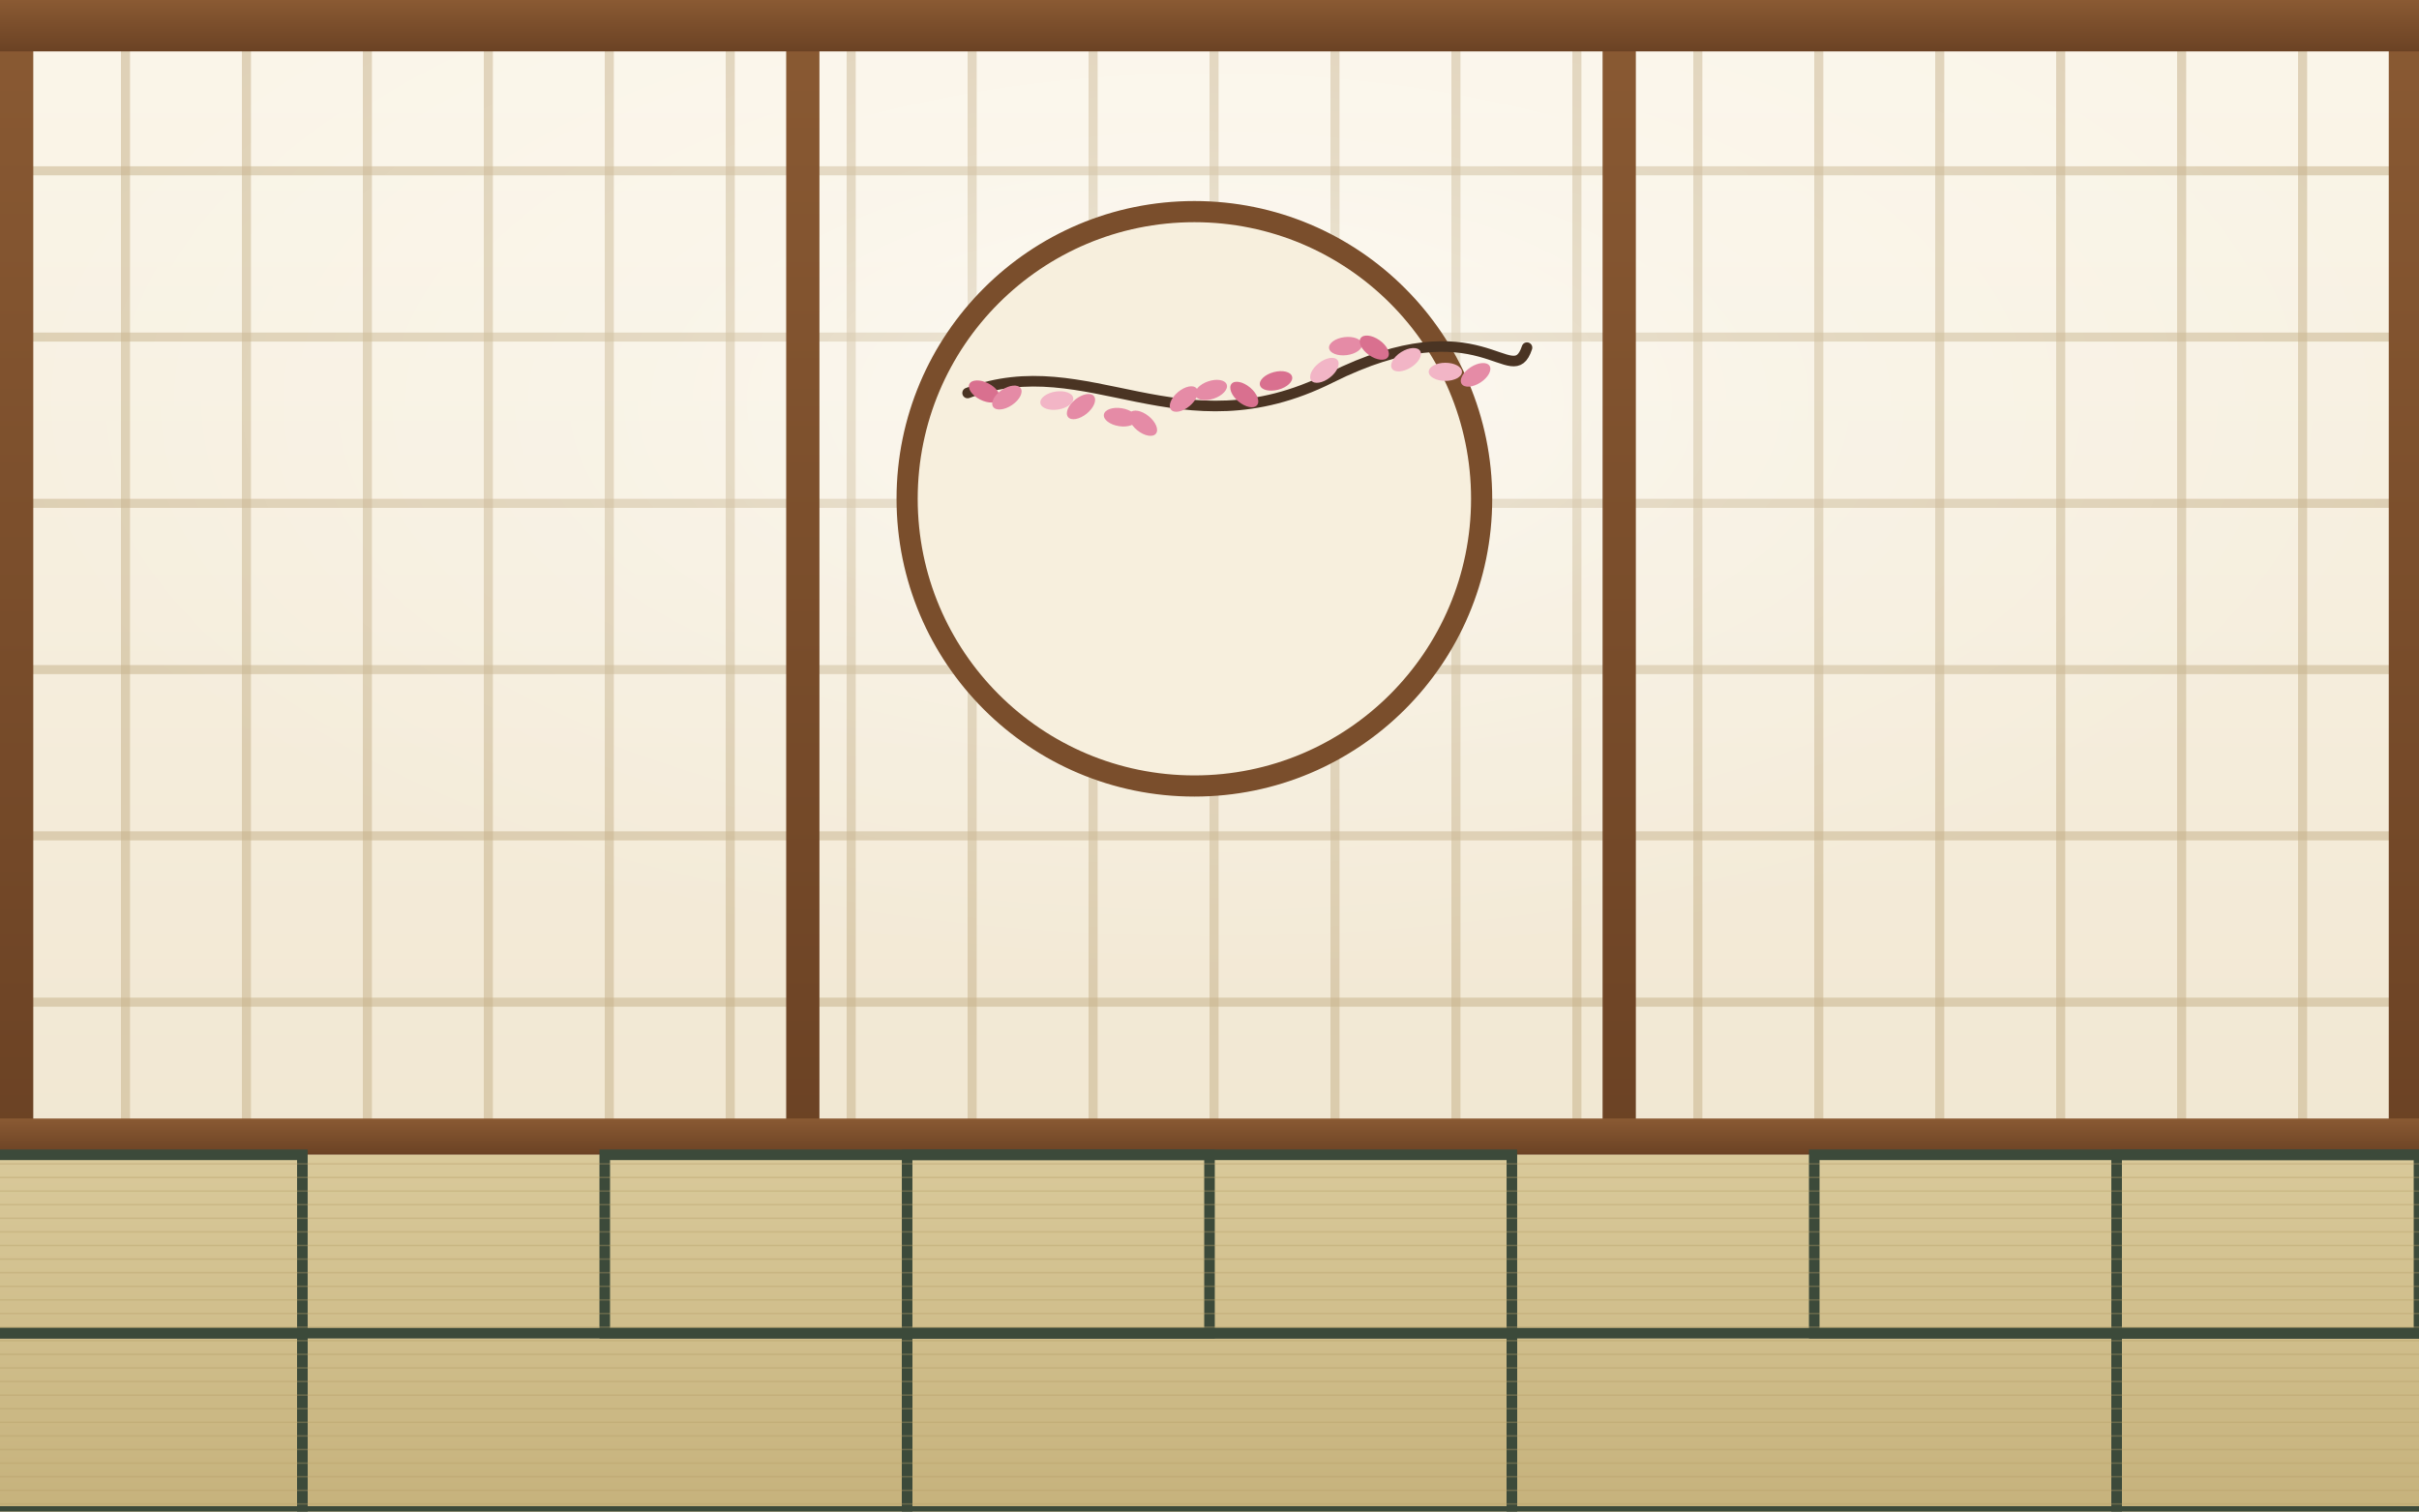
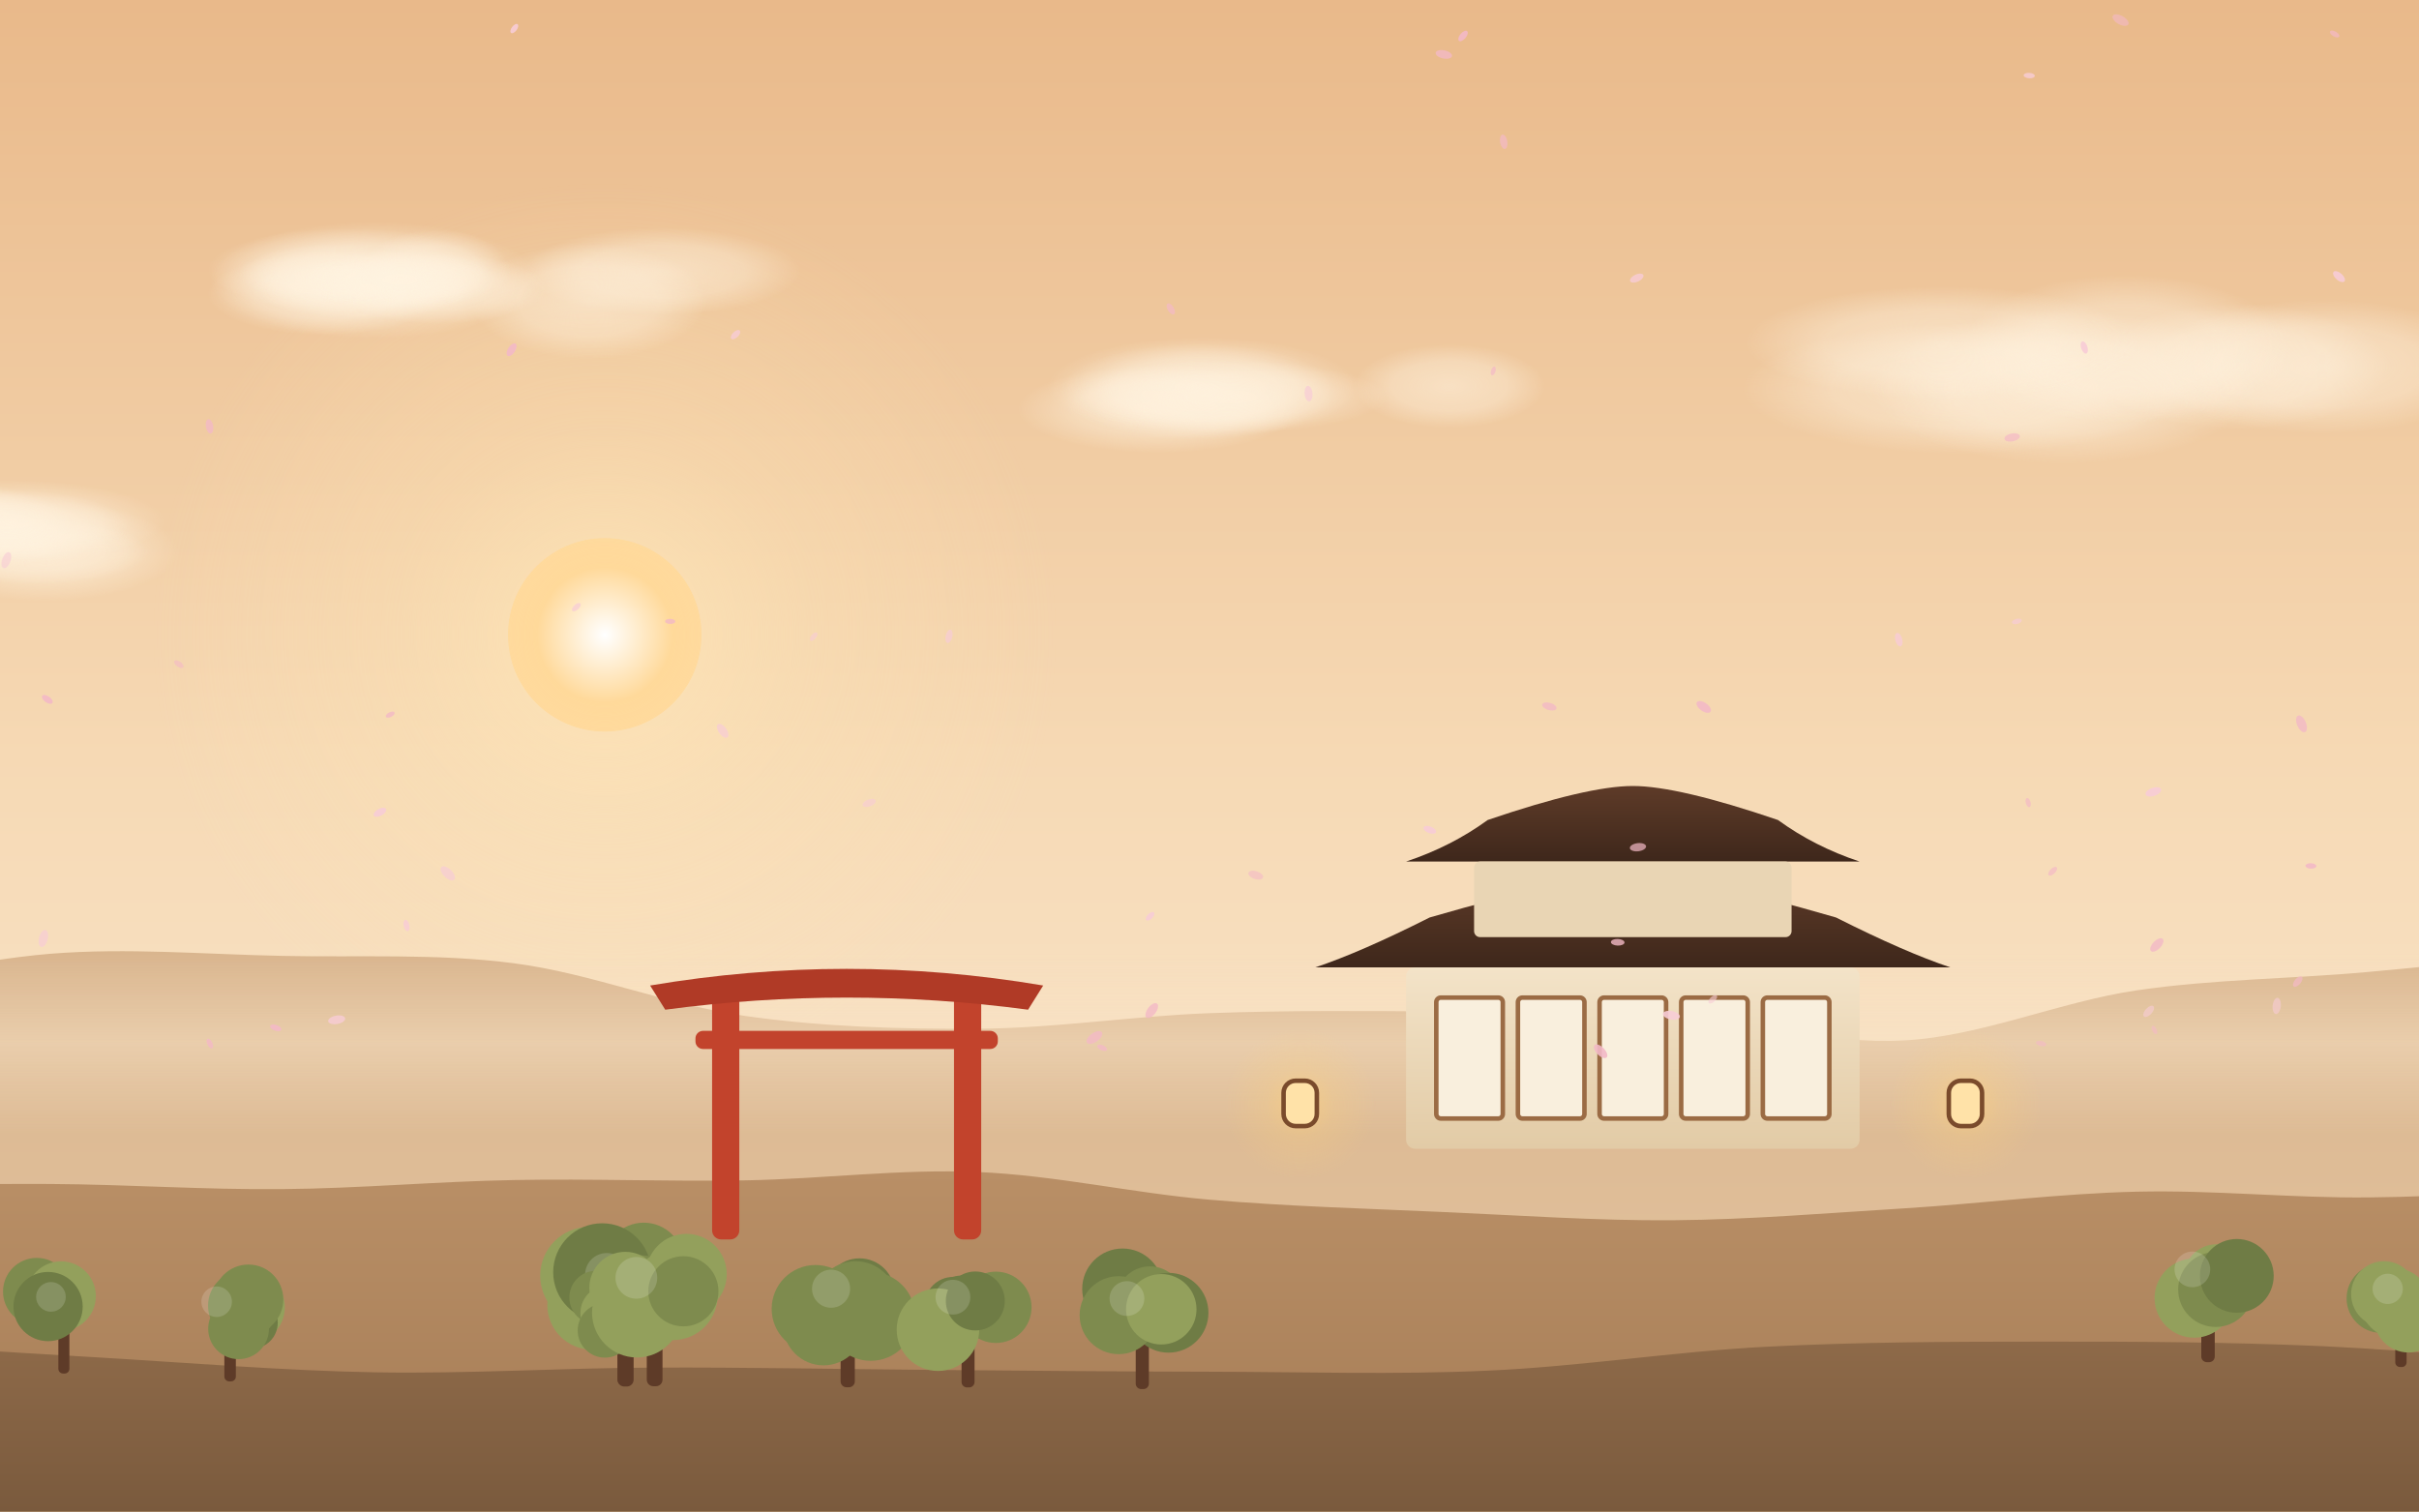
<svg xmlns="http://www.w3.org/2000/svg" viewBox="0 0 1600 1000" preserveAspectRatio="xMidYMax slice">
  <defs>
-     <linearGradient id="paper" x1="0" y1="0" x2="0" y2="1">
-       <stop offset="0" stop-color="#FBF6EA" />
-       <stop offset="1" stop-color="#F1E7D2" />
-     </linearGradient>
-     <linearGradient id="wood" x1="0" y1="0" x2="0" y2="1">
-       <stop offset="0" stop-color="#8A5A33" />
-       <stop offset="1" stop-color="#6B4224" />
-     </linearGradient>
-     <linearGradient id="floor" x1="0" y1="0" x2="0" y2="1">
-       <stop offset="0" stop-color="#D9C99A" />
-       <stop offset="1" stop-color="#C6B27C" />
-     </linearGradient>
-     <radialGradient id="light" cx=".5" cy=".35">
-       <stop offset="0" stop-color="#FFFFFF" stop-opacity="0.55" />
-       <stop offset=".45" stop-color="#FFFFFF" stop-opacity="0.193" />
-       <stop offset="1" stop-color="#FFFFFF" stop-opacity="0" />
-     </radialGradient>
+     <linearGradient id="g1" x1="0" y1="0" x2="0" y2="1">
+       <stop offset="0" stop-color="#E9B98A" />
+       <stop offset="0.5" stop-color="#F6D9B4" />
+       <stop offset="1" stop-color="#FBEBD6" />
+     </linearGradient>
+     <radialGradient id="g2" cx="0.5" cy="0.5" r="0.5">
+       <stop offset="0" stop-color="#FFE7B8" stop-opacity="0.8" />
+       <stop offset="0.45" stop-color="#FFE7B8" stop-opacity="0.28" />
+       <stop offset="1" stop-color="#FFE7B8" stop-opacity="0" />
+     </radialGradient>
+     <radialGradient id="g3" cx="0.5" cy="0.5" r="0.5">
+       <stop offset="0" stop-color="#FFFFFF" />
+       <stop offset="0.7" stop-color="#FFD99A" />
+       <stop offset="1" stop-color="#FFD99A" stop-opacity="0.9" />
+     </radialGradient>
+     <radialGradient id="g4" cx="0.5" cy="0.5" r="0.5">
+       <stop offset="0" stop-color="#FFF3E0" stop-opacity="0.55" />
+       <stop offset="0.6" stop-color="#FFF3E0" stop-opacity="0.385" />
+       <stop offset="1" stop-color="#FFF3E0" stop-opacity="0" />
+     </radialGradient>
+     <linearGradient id="g5" x1="0" y1="0" x2="0" y2="1">
+       <stop offset="0" stop-color="#D9B58E" />
+       <stop offset="1" stop-color="#E6C7A3" />
+     </linearGradient>
+     <linearGradient id="g6" x1="0" y1="0" x2="0" y2="1">
+       <stop offset="0" stop-color="#F8E3C6" stop-opacity="0" />
+       <stop offset="0.5" stop-color="#F8E3C6" stop-opacity="0.5" />
+       <stop offset="1" stop-color="#F8E3C6" stop-opacity="0" />
+     </linearGradient>
+     <linearGradient id="g7" x1="0" y1="0" x2="0" y2="1">
+       <stop offset="0" stop-color="#B98F66" />
+       <stop offset="1" stop-color="#A47B55" />
+     </linearGradient>
+     <linearGradient id="g8" x1="0" y1="0" x2="0" y2="1">
+       <stop offset="0" stop-color="#F3E3C8" />
+       <stop offset="1" stop-color="#E2CBA6" />
+     </linearGradient>
+     <linearGradient id="g9" x1="0" y1="0" x2="0" y2="1">
+       <stop offset="0" stop-color="#5E3B28" />
+       <stop offset="1" stop-color="#3E271B" />
+     </linearGradient>
+     <linearGradient id="g10" x1="0" y1="0" x2="0" y2="1">
+       <stop offset="0" stop-color="#5E3B28" />
+       <stop offset="1" stop-color="#3E271B" />
+     </linearGradient>
+     <radialGradient id="g11" cx="0.5" cy="0.5" r="0.5">
+       <stop offset="0" stop-color="#FFD27A" stop-opacity="0.6" />
+       <stop offset="0.45" stop-color="#FFD27A" stop-opacity="0.21" />
+       <stop offset="1" stop-color="#FFD27A" stop-opacity="0" />
+     </radialGradient>
+     <radialGradient id="g12" cx="0.5" cy="0.5" r="0.5">
+       <stop offset="0" stop-color="#FFD27A" stop-opacity="0.6" />
+       <stop offset="0.45" stop-color="#FFD27A" stop-opacity="0.21" />
+       <stop offset="1" stop-color="#FFD27A" stop-opacity="0" />
+     </radialGradient>
+     <linearGradient id="g13" x1="0" y1="0" x2="0" y2="1">
+       <stop offset="0" stop-color="#8E6A49" />
+       <stop offset="1" stop-color="#7A5A3D" />
+     </linearGradient>
  </defs>
  <rect width="1600" height="1000" fill="#F1E7D2" />
-   <rect width="1600" height="760" fill="url(#paper)" />
-   <rect x="0" y="0" width="6" height="760" fill="#C9B48E" opacity=".55" />
-   <rect x="80" y="0" width="6" height="760" fill="#C9B48E" opacity=".55" />
-   <rect x="160" y="0" width="6" height="760" fill="#C9B48E" opacity=".55" />
-   <rect x="240" y="0" width="6" height="760" fill="#C9B48E" opacity=".55" />
-   <rect x="320" y="0" width="6" height="760" fill="#C9B48E" opacity=".55" />
-   <rect x="400" y="0" width="6" height="760" fill="#C9B48E" opacity=".55" />
-   <rect x="480" y="0" width="6" height="760" fill="#C9B48E" opacity=".55" />
-   <rect x="560" y="0" width="6" height="760" fill="#C9B48E" opacity=".55" />
-   <rect x="640" y="0" width="6" height="760" fill="#C9B48E" opacity=".55" />
-   <rect x="720" y="0" width="6" height="760" fill="#C9B48E" opacity=".55" />
-   <rect x="800" y="0" width="6" height="760" fill="#C9B48E" opacity=".55" />
-   <rect x="880" y="0" width="6" height="760" fill="#C9B48E" opacity=".55" />
-   <rect x="960" y="0" width="6" height="760" fill="#C9B48E" opacity=".55" />
-   <rect x="1040" y="0" width="6" height="760" fill="#C9B48E" opacity=".55" />
-   <rect x="1120" y="0" width="6" height="760" fill="#C9B48E" opacity=".55" />
-   <rect x="1200" y="0" width="6" height="760" fill="#C9B48E" opacity=".55" />
-   <rect x="1280" y="0" width="6" height="760" fill="#C9B48E" opacity=".55" />
-   <rect x="1360" y="0" width="6" height="760" fill="#C9B48E" opacity=".55" />
-   <rect x="1440" y="0" width="6" height="760" fill="#C9B48E" opacity=".55" />
-   <rect x="1520" y="0" width="6" height="760" fill="#C9B48E" opacity=".55" />
-   <rect x="1600" y="0" width="6" height="760" fill="#C9B48E" opacity=".55" />
-   <rect x="0" y="0" width="1600" height="6" fill="#C9B48E" opacity=".55" />
-   <rect x="0" y="110" width="1600" height="6" fill="#C9B48E" opacity=".55" />
-   <rect x="0" y="220" width="1600" height="6" fill="#C9B48E" opacity=".55" />
-   <rect x="0" y="330" width="1600" height="6" fill="#C9B48E" opacity=".55" />
-   <rect x="0" y="440" width="1600" height="6" fill="#C9B48E" opacity=".55" />
-   <rect x="0" y="550" width="1600" height="6" fill="#C9B48E" opacity=".55" />
-   <rect x="0" y="660" width="1600" height="6" fill="#C9B48E" opacity=".55" />
-   <rect width="1600" height="760" fill="url(#light)" />
-   <rect x="0" y="0" width="22" height="760" fill="url(#wood)" />
-   <rect x="520" y="0" width="22" height="760" fill="url(#wood)" />
-   <rect x="1060" y="0" width="22" height="760" fill="url(#wood)" />
-   <rect x="1580" y="0" width="22" height="760" fill="url(#wood)" />
-   <rect x="0" y="0" width="1600" height="34" fill="url(#wood)" />
-   <rect x="0" y="740" width="1600" height="24" fill="url(#wood)" />
-   <circle cx="790" cy="330" r="190" fill="#F7EFDD" stroke="#7A4E2C" stroke-width="14" />
-   <path d="M640 260 C720 230 780 300 880 250 S1000 260 1010 230" stroke="#4A3423" stroke-width="7" fill="none" stroke-linecap="round" />
-   <ellipse cx="651" cy="259" rx="11" ry="6" fill="#D9708F" transform="rotate(27 651 259)" />
-   <ellipse cx="666" cy="263" rx="11" ry="6" fill="#E58BA6" transform="rotate(-34 666 263)" />
-   <ellipse cx="699" cy="265" rx="11" ry="6" fill="#F2B5C6" transform="rotate(-9 699 265)" />
-   <ellipse cx="715" cy="269" rx="11" ry="6" fill="#E58BA6" transform="rotate(-39 715 269)" />
-   <ellipse cx="741" cy="276" rx="11" ry="6" fill="#E58BA6" transform="rotate(9 741 276)" />
-   <ellipse cx="756" cy="280" rx="11" ry="6" fill="#E58BA6" transform="rotate(39 756 280)" />
-   <ellipse cx="783" cy="264" rx="11" ry="6" fill="#E58BA6" transform="rotate(-40 783 264)" />
-   <ellipse cx="801" cy="258" rx="11" ry="6" fill="#E58BA6" transform="rotate(-19 801 258)" />
-   <ellipse cx="823" cy="261" rx="11" ry="6" fill="#D9708F" transform="rotate(40 823 261)" />
-   <ellipse cx="844" cy="252" rx="11" ry="6" fill="#D9708F" transform="rotate(-15 844 252)" />
-   <ellipse cx="876" cy="245" rx="11" ry="6" fill="#F2B5C6" transform="rotate(-38 876 245)" />
-   <ellipse cx="890" cy="229" rx="11" ry="6" fill="#E58BA6" transform="rotate(-7 890 229)" />
-   <ellipse cx="909" cy="230" rx="11" ry="6" fill="#D9708F" transform="rotate(35 909 230)" />
-   <ellipse cx="930" cy="238" rx="11" ry="6" fill="#F2B5C6" transform="rotate(-32 930 238)" />
-   <ellipse cx="956" cy="246" rx="11" ry="6" fill="#F2B5C6" transform="rotate(0 956 246)" />
-   <ellipse cx="976" cy="248" rx="11" ry="6" fill="#E58BA6" transform="rotate(-33 976 248)" />
-   <rect x="0" y="764" width="1600" height="236" fill="url(#floor)" />
-   <rect x="-200" y="764" width="400" height="118" fill="none" stroke="#3C4A3A" stroke-width="7" />
-   <rect x="-200" y="882" width="400" height="118" fill="none" stroke="#3C4A3A" stroke-width="7" />
-   <rect x="400" y="764" width="400" height="118" fill="none" stroke="#3C4A3A" stroke-width="7" />
-   <rect x="200" y="882" width="400" height="118" fill="none" stroke="#3C4A3A" stroke-width="7" />
-   <rect x="600" y="764" width="400" height="118" fill="none" stroke="#3C4A3A" stroke-width="7" />
-   <rect x="600" y="882" width="400" height="118" fill="none" stroke="#3C4A3A" stroke-width="7" />
-   <rect x="1200" y="764" width="400" height="118" fill="none" stroke="#3C4A3A" stroke-width="7" />
-   <rect x="1000" y="882" width="400" height="118" fill="none" stroke="#3C4A3A" stroke-width="7" />
-   <rect x="1400" y="764" width="400" height="118" fill="none" stroke="#3C4A3A" stroke-width="7" />
-   <rect x="1400" y="882" width="400" height="118" fill="none" stroke="#3C4A3A" stroke-width="7" />
-   <path d="M0 770 H1600" stroke="#B49E68" stroke-opacity=".35" stroke-width="1" />
-   <path d="M0 779 H1600" stroke="#B49E68" stroke-opacity=".35" stroke-width="1" />
-   <path d="M0 788 H1600" stroke="#B49E68" stroke-opacity=".35" stroke-width="1" />
-   <path d="M0 797 H1600" stroke="#B49E68" stroke-opacity=".35" stroke-width="1" />
-   <path d="M0 806 H1600" stroke="#B49E68" stroke-opacity=".35" stroke-width="1" />
-   <path d="M0 815 H1600" stroke="#B49E68" stroke-opacity=".35" stroke-width="1" />
-   <path d="M0 824 H1600" stroke="#B49E68" stroke-opacity=".35" stroke-width="1" />
-   <path d="M0 833 H1600" stroke="#B49E68" stroke-opacity=".35" stroke-width="1" />
-   <path d="M0 842 H1600" stroke="#B49E68" stroke-opacity=".35" stroke-width="1" />
-   <path d="M0 851 H1600" stroke="#B49E68" stroke-opacity=".35" stroke-width="1" />
-   <path d="M0 860 H1600" stroke="#B49E68" stroke-opacity=".35" stroke-width="1" />
-   <path d="M0 869 H1600" stroke="#B49E68" stroke-opacity=".35" stroke-width="1" />
-   <path d="M0 878 H1600" stroke="#B49E68" stroke-opacity=".35" stroke-width="1" />
-   <path d="M0 887 H1600" stroke="#B49E68" stroke-opacity=".35" stroke-width="1" />
-   <path d="M0 896 H1600" stroke="#B49E68" stroke-opacity=".35" stroke-width="1" />
-   <path d="M0 905 H1600" stroke="#B49E68" stroke-opacity=".35" stroke-width="1" />
-   <path d="M0 914 H1600" stroke="#B49E68" stroke-opacity=".35" stroke-width="1" />
-   <path d="M0 923 H1600" stroke="#B49E68" stroke-opacity=".35" stroke-width="1" />
-   <path d="M0 932 H1600" stroke="#B49E68" stroke-opacity=".35" stroke-width="1" />
-   <path d="M0 941 H1600" stroke="#B49E68" stroke-opacity=".35" stroke-width="1" />
-   <path d="M0 950 H1600" stroke="#B49E68" stroke-opacity=".35" stroke-width="1" />
-   <path d="M0 959 H1600" stroke="#B49E68" stroke-opacity=".35" stroke-width="1" />
-   <path d="M0 968 H1600" stroke="#B49E68" stroke-opacity=".35" stroke-width="1" />
-   <path d="M0 977 H1600" stroke="#B49E68" stroke-opacity=".35" stroke-width="1" />
-   <path d="M0 986 H1600" stroke="#B49E68" stroke-opacity=".35" stroke-width="1" />
-   <path d="M0 995 H1600" stroke="#B49E68" stroke-opacity=".35" stroke-width="1" />
+   <rect width="1600" height="1000" fill="url(#g1)" />
+   <circle cx="400" cy="420" r="300" fill="url(#g2)" />
+   <circle cx="400" cy="420" r="64" fill="url(#g3)" />
+   <ellipse cx="230.1" cy="178.5" rx="92.7" ry="27.8" fill="url(#g4)" />
+   <ellipse cx="438.2" cy="179.5" rx="91.2" ry="29" fill="url(#g4)" />
+   <ellipse cx="389.6" cy="199.1" rx="78.1" ry="38.4" fill="url(#g4)" />
+   <ellipse cx="215.2" cy="194.3" rx="78" ry="27.5" fill="url(#g4)" />
+   <ellipse cx="247.4" cy="185.4" rx="108.9" ry="38.7" fill="url(#g4)" />
+   <ellipse cx="1480.9" cy="242.5" rx="99.6" ry="41.6" fill="url(#g4)" />
+   <ellipse cx="1299.2" cy="257.2" rx="146.8" ry="43.2" fill="url(#g4)" />
+   <ellipse cx="1365" cy="256.4" rx="126.7" ry="50.5" fill="url(#g4)" />
+   <ellipse cx="1536" cy="242.6" rx="115.8" ry="44.3" fill="url(#g4)" />
+   <ellipse cx="1405.8" cy="230.7" rx="108.3" ry="49" fill="url(#g4)" />
+   <ellipse cx="1284.8" cy="226.7" rx="130.4" ry="37.3" fill="url(#g4)" />
+   <ellipse cx="766.2" cy="270.7" rx="93.1" ry="29" fill="url(#g4)" />
+   <ellipse cx="792.2" cy="259.1" rx="90.8" ry="32" fill="url(#g4)" />
+   <ellipse cx="795.5" cy="256.3" rx="103" ry="33.2" fill="url(#g4)" />
+   <ellipse cx="813" cy="262.6" rx="104.1" ry="24.1" fill="url(#g4)" />
+   <ellipse cx="958.7" cy="255.5" rx="63.3" ry="27.7" fill="url(#g4)" />
+   <ellipse cx="-53.2" cy="349.4" rx="104.1" ry="32.6" fill="url(#g4)" />
+   <ellipse cx="29.8" cy="364.6" rx="88.1" ry="33.2" fill="url(#g4)" />
+   <ellipse cx="5" cy="347.1" rx="79.9" ry="23.2" fill="url(#g4)" />
+   <ellipse cx="23.7" cy="365" rx="74.6" ry="21.3" fill="url(#g4)" />
+   <ellipse cx="-47.5" cy="346.6" rx="95.7" ry="26.5" fill="url(#g4)" />
+   <ellipse cx="4.4" cy="344.9" rx="104.9" ry="27.4" fill="url(#g4)" />
+   <ellipse cx="290.5" cy="190.9" rx="70.3" ry="23.5" fill="url(#g4)" />
+   <ellipse cx="288.3" cy="178.8" rx="48.9" ry="26.9" fill="url(#g4)" />
+   <ellipse cx="239.1" cy="191.4" rx="71.9" ry="19.4" fill="url(#g4)" />
+   <ellipse cx="223.6" cy="181" rx="66" ry="19.6" fill="url(#g4)" />
+   <ellipse cx="264.6" cy="184.9" rx="63.6" ry="19.6" fill="url(#g4)" />
+   <path d="M-120 657.1C-94.4 652.8 -17.8 635.1 33.3 631C84.4 626.9 135.6 631.4 186.7 632.4C237.8 633.5 288.9 630.6 340 637.3C391.1 643.9 442.2 665 493.3 672.2C544.4 679.4 595.6 680.9 646.7 680.6C697.8 680.3 748.9 672.2 800 670.3C851.1 668.4 902.2 668.8 953.3 669.2C1004.4 669.6 1055.6 669.4 1106.7 672.6C1157.8 675.8 1208.9 691.2 1260 688.3C1311.1 685.4 1362.2 662.7 1413.3 655.2C1464.4 647.7 1515.6 647.7 1566.7 643C1617.8 638.4 1694.4 630.1 1720 627.5L1720 1000L-120 1000Z" fill="url(#g5)" />
+   <rect x="0" y="630" width="1600" height="120" fill="url(#g6)" />
+   <path d="M-120 784.9C-94.4 784.6 -17.8 783 33.3 783.3C84.4 783.6 135.6 787.2 186.7 786.7C237.8 786.3 288.9 781.6 340 780.7C391.1 779.7 442.2 781.8 493.3 780.9C544.4 780 595.6 773.2 646.7 775.4C697.8 777.5 748.9 789.3 800 793.7C851.1 798.1 902.2 799.5 953.3 801.8C1004.4 804 1055.6 807.7 1106.7 807.3C1157.8 806.9 1208.9 802.5 1260 799.4C1311.1 796.2 1362.2 789.6 1413.3 788.4C1464.4 787.2 1515.6 792.7 1566.7 792.2C1617.8 791.8 1694.4 786.6 1720 785.5L1720 1000L-120 1000Z" fill="url(#g7)" />
+   <rect x="930" y="640" width="300" height="120" rx="6" fill="url(#g8)" />
+   <rect x="950" y="660" width="44" height="80" rx="3" fill="#F9EFDD" stroke="#9B6B44" stroke-width="3" />
+   <rect x="1004" y="660" width="44" height="80" rx="3" fill="#F9EFDD" stroke="#9B6B44" stroke-width="3" />
+   <rect x="1058" y="660" width="44" height="80" rx="3" fill="#F9EFDD" stroke="#9B6B44" stroke-width="3" />
+   <rect x="1112" y="660" width="44" height="80" rx="3" fill="#F9EFDD" stroke="#9B6B44" stroke-width="3" />
+   <rect x="1166" y="660" width="44" height="80" rx="3" fill="#F9EFDD" stroke="#9B6B44" stroke-width="3" />
+   <path d="M870 640Q900 630 945.6 607Q1038 580 1080 580Q1122 580 1214.4 607Q1260 630 1290 640Z" fill="url(#g9)" />
+   <path d="M930 570Q960 560 984 542.5Q1050 520 1080 520Q1110 520 1176 542.5Q1200 560 1230 570Z" fill="url(#g10)" />
+   <rect x="975" y="570" width="210" height="50" rx="4" fill="#E9D5B4" />
+   <rect x="471" y="650" width="18" height="170" rx="6" fill="#C2432C" />
+   <rect x="631" y="650" width="18" height="170" rx="6" fill="#C2432C" />
+   <path d="M430 652Q560 630 690 652L680 668Q560 652 440 668Z" fill="#B03A26" />
+   <rect x="460" y="682" width="200" height="12" rx="5" fill="#C2432C" />
+   <circle cx="860" cy="730" r="50" fill="url(#g11)" />
+   <rect x="849" y="715" width="22" height="30" rx="8" fill="#FFE2A8" stroke="#7A4B2C" stroke-width="3" />
+   <circle cx="1300" cy="730" r="50" fill="url(#g12)" />
+   <rect x="1289" y="715" width="22" height="30" rx="8" fill="#FFE2A8" stroke="#7A4B2C" stroke-width="3" />
+   <path d="M-120 886.5C-89.3 888.4 2.7 894.5 64 898C125.3 901.6 186.7 906.8 248 907.9C309.3 909 370.7 905 432 904.8C493.3 904.5 554.7 905.8 616 906.3C677.3 906.8 738.7 907.4 800 907.5C861.3 907.6 922.7 909.6 984 906.8C1045.3 904.1 1106.7 894.2 1168 891C1229.3 887.8 1290.7 887.6 1352 887.6C1413.3 887.5 1474.7 887.9 1536 890.6C1597.3 893.4 1689.3 901.9 1720 904.2L1720 1000L-120 1000Z" fill="url(#g13)" />
+   <rect x="751.2" y="879.3" width="8.7" height="39.7" rx="3.6" fill="#5E3B28" />
+   <circle cx="742.5" cy="852.7" r="26.7" fill="#6F7C45" />
+   <circle cx="760.6" cy="860" r="22.2" fill="#7E8B4E" />
+   <circle cx="772.9" cy="868.5" r="26.4" fill="#6F7C45" />
+   <circle cx="739.9" cy="870.1" r="25.8" fill="#7E8B4E" />
+   <circle cx="768.1" cy="866.2" r="23.3" fill="#93A05C" />
+   <circle cx="745.4" cy="859.1" r="11.5" fill="#FFFFFF" opacity=".16" />
+   <rect x="38.6" y="875.1" width="7.3" height="33.6" rx="3.1" fill="#5E3B28" />
+   <circle cx="27.1" cy="866.2" r="17.7" fill="#93A05C" />
+   <circle cx="24.3" cy="854.5" r="22.3" fill="#7E8B4E" />
+   <circle cx="34.3" cy="861" r="16.4" fill="#7E8B4E" />
+   <circle cx="40.4" cy="857.5" r="23" fill="#93A05C" />
+   <circle cx="31.8" cy="864.4" r="22.9" fill="#6F7C45" />
+   <circle cx="33.7" cy="858" r="9.8" fill="#FFFFFF" opacity=".16" />
+   <rect x="148.4" y="879" width="7.6" height="34.9" rx="3.2" fill="#5E3B28" />
+   <circle cx="164.3" cy="864.8" r="24.1" fill="#93A05C" />
+   <circle cx="166.7" cy="875.2" r="17" fill="#6F7C45" />
+   <circle cx="157.8" cy="879.1" r="20.1" fill="#7E8B4E" />
+   <circle cx="164.3" cy="859.7" r="23.1" fill="#7E8B4E" />
+   <circle cx="160.6" cy="863.8" r="23" fill="#7E8B4E" />
+   <circle cx="143.3" cy="861.2" r="10.1" fill="#FFFFFF" opacity=".16" />
+   <rect x="408.4" y="868.2" width="10.7" height="49.1" rx="4.5" fill="#5E3B28" />
+   <circle cx="425.8" cy="835.4" r="26.5" fill="#7E8B4E" />
+   <circle cx="391.6" cy="863.3" r="29.6" fill="#93A05C" />
+   <circle cx="389.6" cy="844" r="32.3" fill="#93A05C" />
+   <circle cx="398.3" cy="841.7" r="32.4" fill="#6F7C45" />
+   <circle cx="423.9" cy="857" r="26.5" fill="#7E8B4E" />
+   <circle cx="401.3" cy="843.3" r="14.3" fill="#FFFFFF" opacity=".16" />
+   <rect x="1456" y="860.5" width="8.9" height="40.7" rx="3.7" fill="#5E3B28" />
+   <circle cx="1451.3" cy="858.8" r="26.2" fill="#93A05C" />
+   <circle cx="1466" cy="844.7" r="21.5" fill="#93A05C" />
+   <circle cx="1453.9" cy="852.7" r="20.4" fill="#93A05C" />
+   <circle cx="1465.5" cy="853.1" r="24.8" fill="#7E8B4E" />
+   <circle cx="1479.5" cy="844.1" r="24.4" fill="#6F7C45" />
+   <circle cx="1450.1" cy="839.8" r="11.8" fill="#FFFFFF" opacity=".16" />
+   <rect x="556" y="874.6" width="9.4" height="43.2" rx="3.9" fill="#5E3B28" />
+   <circle cx="539.4" cy="865.9" r="29" fill="#7E8B4E" />
+   <circle cx="568.5" cy="855.8" r="23.3" fill="#6F7C45" />
+   <circle cx="565.9" cy="862" r="27.6" fill="#7E8B4E" />
+   <circle cx="575.9" cy="870.9" r="29.4" fill="#7E8B4E" />
+   <circle cx="544.7" cy="876.6" r="26.7" fill="#7E8B4E" />
+   <circle cx="549.7" cy="852.6" r="12.6" fill="#FFFFFF" opacity=".16" />
+   <rect x="1584.3" y="870.1" width="7.5" height="34.3" rx="3.1" fill="#5E3B28" />
+   <circle cx="1574.9" cy="859" r="22.8" fill="#7E8B4E" />
+   <circle cx="1592.7" cy="867.8" r="18.5" fill="#7E8B4E" />
+   <circle cx="1584.3" cy="862" r="22.9" fill="#93A05C" />
+   <circle cx="1576.9" cy="856.2" r="21.8" fill="#93A05C" />
+   <circle cx="1593.1" cy="871.9" r="22.9" fill="#93A05C" />
+   <circle cx="1579.3" cy="852.7" r="10" fill="#FFFFFF" opacity=".16" />
+   <rect x="636" y="878.3" width="8.6" height="39.6" rx="3.6" fill="#5E3B28" />
+   <circle cx="630.4" cy="863.6" r="18.8" fill="#6F7C45" />
+   <circle cx="658.7" cy="864.9" r="23.6" fill="#7E8B4E" />
+   <circle cx="635.9" cy="862.9" r="19" fill="#6F7C45" />
+   <circle cx="620.4" cy="879.7" r="27.3" fill="#93A05C" />
+   <circle cx="645.1" cy="860.7" r="19.5" fill="#6F7C45" />
+   <circle cx="630.3" cy="858.2" r="11.5" fill="#FFFFFF" opacity=".16" />
+   <rect x="408.6" y="879.5" width="8" height="36.7" rx="3.3" fill="#5E3B28" />
+   <circle cx="429.4" cy="875.6" r="18.5" fill="#6F7C45" />
+   <circle cx="394.3" cy="858.4" r="17.7" fill="#7E8B4E" />
+   <circle cx="425" cy="873" r="21.7" fill="#6F7C45" />
+   <circle cx="402.5" cy="868.8" r="18.6" fill="#93A05C" />
+   <circle cx="400.1" cy="880.2" r="18" fill="#7E8B4E" />
+   <circle cx="403.3" cy="860.9" r="10.7" fill="#FFFFFF" opacity=".16" />
+   <rect x="427.8" y="869.6" width="10.4" height="47.5" rx="4.3" fill="#5E3B28" />
+   <circle cx="421.3" cy="868.4" r="29.7" fill="#93A05C" />
+   <circle cx="413.6" cy="852" r="23.8" fill="#93A05C" />
+   <circle cx="445.1" cy="857" r="29.6" fill="#93A05C" />
+   <circle cx="454" cy="843" r="26.7" fill="#93A05C" />
+   <circle cx="452" cy="854.3" r="23.2" fill="#7E8B4E" />
+   <circle cx="420.9" cy="845.4" r="13.8" fill="#FFFFFF" opacity=".16" />
+   <ellipse cx="268.9" cy="612.3" rx="3.8" ry="1.9" fill="#F7CCD6" opacity="0.8" transform="rotate(77 268.9 612.3)" />
+   <ellipse cx="1378.6" cy="229.9" rx="4.2" ry="2.1" fill="#F7CCD6" opacity="0.9" transform="rotate(71 1378.6 229.9)" />
+   <ellipse cx="1402.6" cy="13.3" rx="5.9" ry="2.9" fill="#F3B9C6" opacity="0.6" transform="rotate(29 1402.6 13.3)" />
+   <ellipse cx="1357.7" cy="576.4" rx="3.7" ry="1.8" fill="#F3B9C6" opacity="0.7" transform="rotate(136 1357.7 576.4)" />
+   <ellipse cx="296.2" cy="577.8" rx="6" ry="3" fill="#F7CCD6" opacity="0.7" transform="rotate(44 296.2 577.8)" />
+   <ellipse cx="1334" cy="411.1" rx="3.3" ry="1.7" fill="#F7CCD6" opacity="0.7" transform="rotate(165 1334 411.1)" />
+   <ellipse cx="1330.9" cy="289.4" rx="5.2" ry="2.6" fill="#F3B9C6" opacity="0.7" transform="rotate(169 1330.9 289.4)" />
+   <ellipse cx="945.7" cy="549" rx="4.4" ry="2.2" fill="#F7CCD6" opacity="0.9" transform="rotate(21 945.7 549)" />
+   <ellipse cx="1426.6" cy="625.2" rx="5.6" ry="2.8" fill="#F3B9C6" opacity="0.8" transform="rotate(134 1426.6 625.2)" />
+   <ellipse cx="761.8" cy="668.6" rx="5.8" ry="2.9" fill="#F3B9C6" opacity="0.8" transform="rotate(127 761.8 668.6)" />
+   <ellipse cx="830.6" cy="579" rx="5.1" ry="2.6" fill="#F3B9C6" opacity="0.6" transform="rotate(18 830.6 579)" />
+   <ellipse cx="538.2" cy="421.2" rx="3.4" ry="1.7" fill="#F7CCD6" opacity="0.6" transform="rotate(130 538.2 421.2)" />
+   <ellipse cx="1342.2" cy="50" rx="3.7" ry="1.8" fill="#F7CCD6" opacity="0.8" transform="rotate(4 1342.2 50)" />
+   <ellipse cx="1425" cy="681.4" rx="3" ry="1.5" fill="#F3B9C6" opacity="0.6" transform="rotate(63 1425 681.4)" />
+   <ellipse cx="1424.3" cy="523.9" rx="5.4" ry="2.7" fill="#F7CCD6" opacity="0.9" transform="rotate(161 1424.3 523.9)" />
+   <ellipse cx="967.7" cy="23.8" rx="4.2" ry="2.1" fill="#F3B9C6" opacity="0.9" transform="rotate(130 967.7 23.8)" />
+   <ellipse cx="478" cy="483.5" rx="5.4" ry="2.7" fill="#F7CCD6" opacity="0.7" transform="rotate(54 478 483.5)" />
+   <ellipse cx="28.7" cy="620.9" rx="5.8" ry="2.9" fill="#F7CCD6" opacity="0.7" transform="rotate(104 28.7 620.9)" />
+   <ellipse cx="1519.8" cy="649.4" rx="4.2" ry="2.1" fill="#F3B9C6" opacity="0.7" transform="rotate(130 1519.8 649.4)" />
+   <ellipse cx="138.6" cy="282.1" rx="4.8" ry="2.4" fill="#F3B9C6" opacity="0.8" transform="rotate(80 138.6 282.1)" />
+   <ellipse cx="138.8" cy="690.4" rx="3.5" ry="1.7" fill="#F3B9C6" opacity="0.8" transform="rotate(64 138.8 690.4)" />
+   <ellipse cx="1070" cy="623.4" rx="4.5" ry="2.2" fill="#F3B9C6" opacity="0.8" transform="rotate(2 1070 623.4)" />
+   <ellipse cx="729" cy="693.2" rx="3.5" ry="1.7" fill="#F3B9C6" opacity="0.8" transform="rotate(24 729 693.2)" />
+   <ellipse cx="182.4" cy="680" rx="3.9" ry="1.9" fill="#F3B9C6" opacity="0.9" transform="rotate(19 182.4 680)" />
+   <ellipse cx="1058.7" cy="695.5" rx="5.7" ry="2.8" fill="#F3B9C6" opacity="0.9" transform="rotate(46 1058.7 695.5)" />
+   <ellipse cx="1082.6" cy="184" rx="4.8" ry="2.4" fill="#F7CCD6" opacity="0.8" transform="rotate(155 1082.6 184)" />
+   <ellipse cx="1350.1" cy="690.4" rx="3.5" ry="1.7" fill="#F3B9C6" opacity="0.6" transform="rotate(13 1350.1 690.4)" />
+   <ellipse cx="1522.3" cy="478.9" rx="5.9" ry="3" fill="#F3B9C6" opacity="0.8" transform="rotate(67 1522.3 478.9)" />
+   <ellipse cx="1126.9" cy="467.7" rx="5.5" ry="2.8" fill="#F3B9C6" opacity="0.9" transform="rotate(35 1126.9 467.7)" />
+   <ellipse cx="627.7" cy="421" rx="4.5" ry="2.2" fill="#F7CCD6" opacity="0.7" transform="rotate(103 627.7 421)" />
+   <ellipse cx="1341.5" cy="531" rx="3.1" ry="1.6" fill="#F3B9C6" opacity="0.7" transform="rotate(75 1341.5 531)" />
+   <ellipse cx="381.2" cy="401.7" rx="3.6" ry="1.8" fill="#F7CCD6" opacity="0.7" transform="rotate(137 381.2 401.7)" />
+   <ellipse cx="1132.9" cy="661.1" rx="3.6" ry="1.8" fill="#F7CCD6" opacity="0.6" transform="rotate(136 1132.9 661.1)" />
+   <ellipse cx="340.2" cy="18.9" rx="3.6" ry="1.8" fill="#F7CCD6" opacity="0.9" transform="rotate(127 340.2 18.9)" />
+   <ellipse cx="1505.9" cy="665.5" rx="5.4" ry="2.7" fill="#F7CCD6" opacity="0.6" transform="rotate(96 1505.9 665.5)" />
+   <ellipse cx="987.7" cy="245.4" rx="3" ry="1.5" fill="#F3B9C6" opacity="0.7" transform="rotate(107 987.7 245.4)" />
+   <ellipse cx="338.4" cy="231.4" rx="4.8" ry="2.4" fill="#F3B9C6" opacity="0.9" transform="rotate(123 338.4 231.4)" />
+   <ellipse cx="258.1" cy="472.8" rx="3.2" ry="1.6" fill="#F3B9C6" opacity="0.8" transform="rotate(153 258.1 472.8)" />
+   <ellipse cx="31.3" cy="462.7" rx="4.1" ry="2.1" fill="#F3B9C6" opacity="0.9" transform="rotate(35 31.3 462.7)" />
+   <ellipse cx="994.6" cy="93.8" rx="4.8" ry="2.4" fill="#F3B9C6" opacity="0.7" transform="rotate(80 994.6 93.8)" />
+   <ellipse cx="865.5" cy="260.4" rx="5.2" ry="2.6" fill="#F7CCD6" opacity="0.7" transform="rotate(85 865.5 260.4)" />
+   <ellipse cx="1544.2" cy="22.5" rx="3.5" ry="1.7" fill="#F3B9C6" opacity="0.7" transform="rotate(30 1544.2 22.5)" />
+   <ellipse cx="118.3" cy="439.4" rx="3.6" ry="1.8" fill="#F3B9C6" opacity="0.6" transform="rotate(35 118.3 439.4)" />
+   <ellipse cx="955" cy="36" rx="5.5" ry="2.7" fill="#F3B9C6" opacity="0.8" transform="rotate(12 955 36)" />
+   <ellipse cx="1255.9" cy="423.2" rx="4.6" ry="2.3" fill="#F7CCD6" opacity="0.8" transform="rotate(75 1255.9 423.2)" />
+   <ellipse cx="760.7" cy="606.2" rx="3.6" ry="1.8" fill="#F7CCD6" opacity="0.9" transform="rotate(135 760.7 606.2)" />
+   <ellipse cx="1105.5" cy="671.7" rx="5.7" ry="2.8" fill="#F7CCD6" opacity="0.9" transform="rotate(11 1105.5 671.7)" />
+   <ellipse cx="4.2" cy="370.6" rx="5.6" ry="2.8" fill="#F7CCD6" opacity="0.6" transform="rotate(110 4.2 370.6)" />
+   <ellipse cx="1083.4" cy="560.5" rx="5.4" ry="2.7" fill="#F3B9C6" opacity="0.7" transform="rotate(173 1083.4 560.5)" />
+   <ellipse cx="1528.5" cy="572.9" rx="3.6" ry="1.8" fill="#F3B9C6" opacity="0.9" transform="rotate(2 1528.5 572.9)" />
+   <ellipse cx="1421.2" cy="669.1" rx="4.6" ry="2.3" fill="#F7CCD6" opacity="0.6" transform="rotate(133 1421.2 669.1)" />
+   <ellipse cx="1024.8" cy="467.4" rx="4.9" ry="2.4" fill="#F3B9C6" opacity="0.8" transform="rotate(16 1024.8 467.4)" />
+   <ellipse cx="222.7" cy="674.7" rx="5.7" ry="2.8" fill="#F7CCD6" opacity="0.8" transform="rotate(170 222.7 674.7)" />
+   <ellipse cx="443.3" cy="411.1" rx="3.4" ry="1.7" fill="#F3B9C6" opacity="0.8" transform="rotate(1 443.3 411.1)" />
+   <ellipse cx="251.3" cy="537.4" rx="4.6" ry="2.3" fill="#F7CCD6" opacity="0.9" transform="rotate(151 251.3 537.4)" />
+   <ellipse cx="574.9" cy="531.2" rx="4.6" ry="2.3" fill="#F7CCD6" opacity="0.6" transform="rotate(159 574.9 531.2)" />
+   <ellipse cx="723.9" cy="686.4" rx="6" ry="3" fill="#F3B9C6" opacity="0.8" transform="rotate(145 723.9 686.4)" />
+   <ellipse cx="1547.1" cy="183" rx="4.8" ry="2.4" fill="#F7CCD6" opacity="0.9" transform="rotate(41 1547.1 183)" />
+   <ellipse cx="486.5" cy="221.4" rx="3.9" ry="2" fill="#F7CCD6" opacity="0.8" transform="rotate(136 486.5 221.4)" />
+   <ellipse cx="774.4" cy="204.4" rx="4.1" ry="2.1" fill="#F3B9C6" opacity="0.7" transform="rotate(59 774.4 204.4)" />
</svg>
